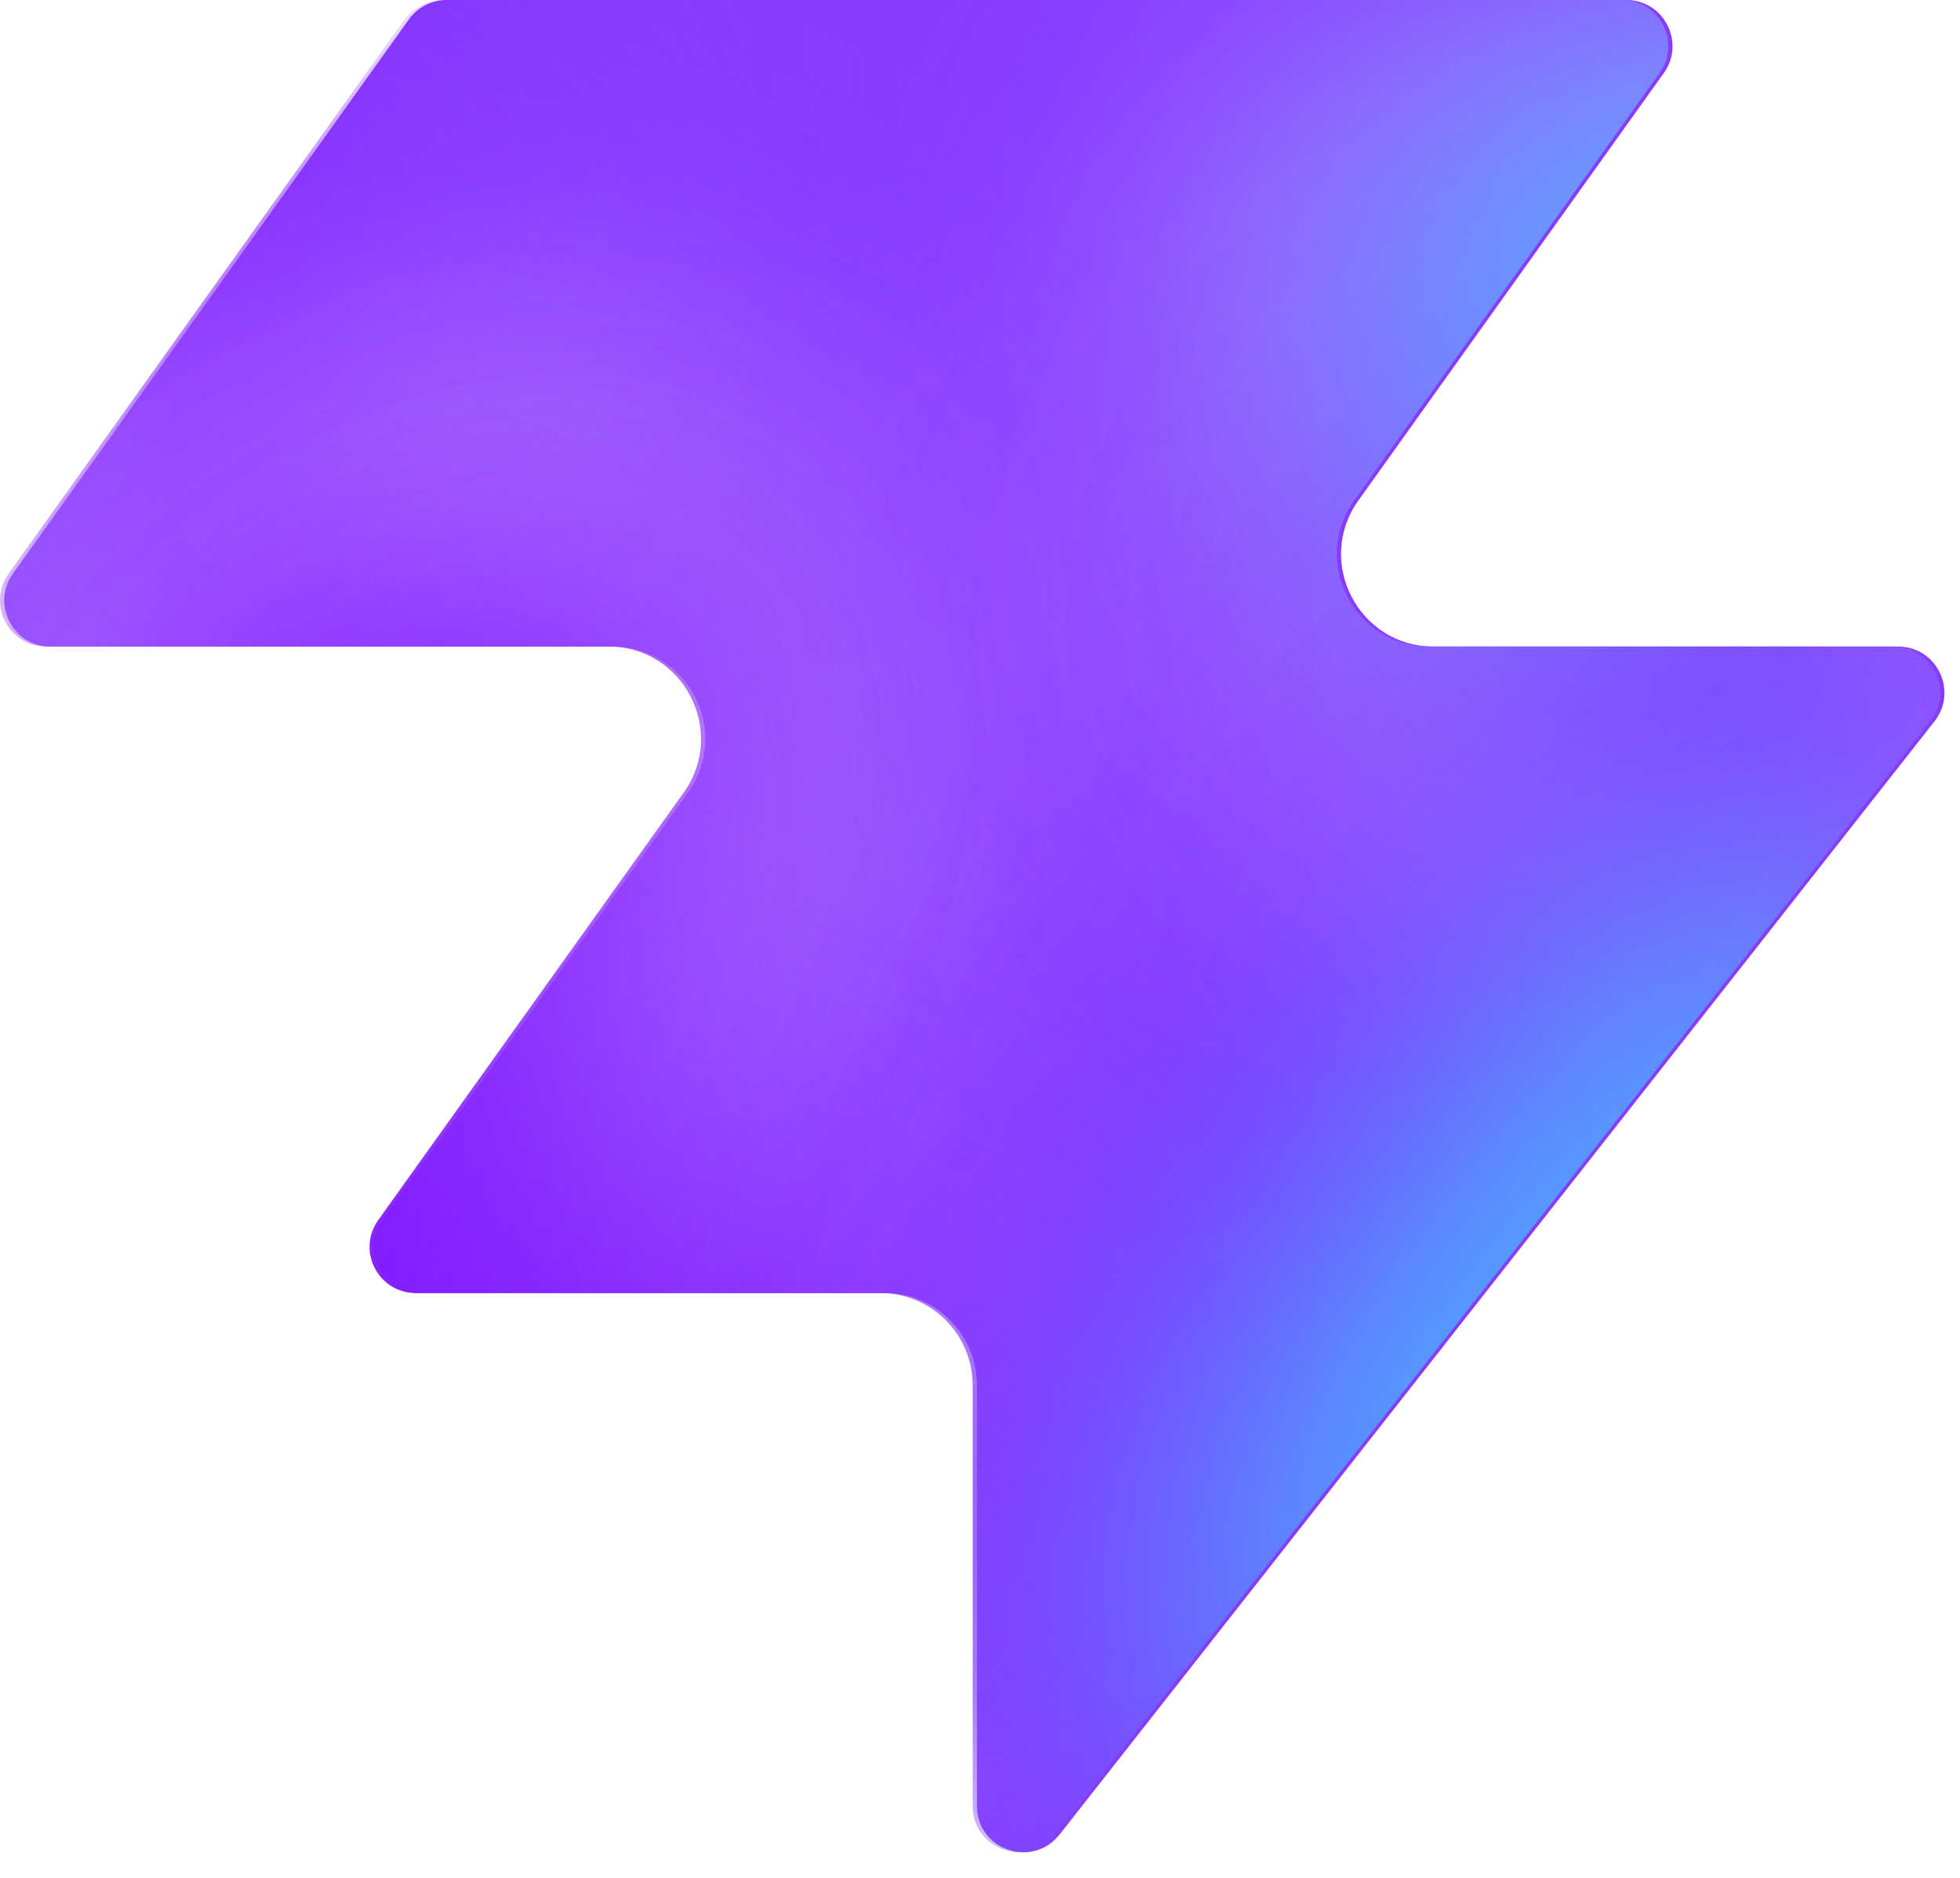
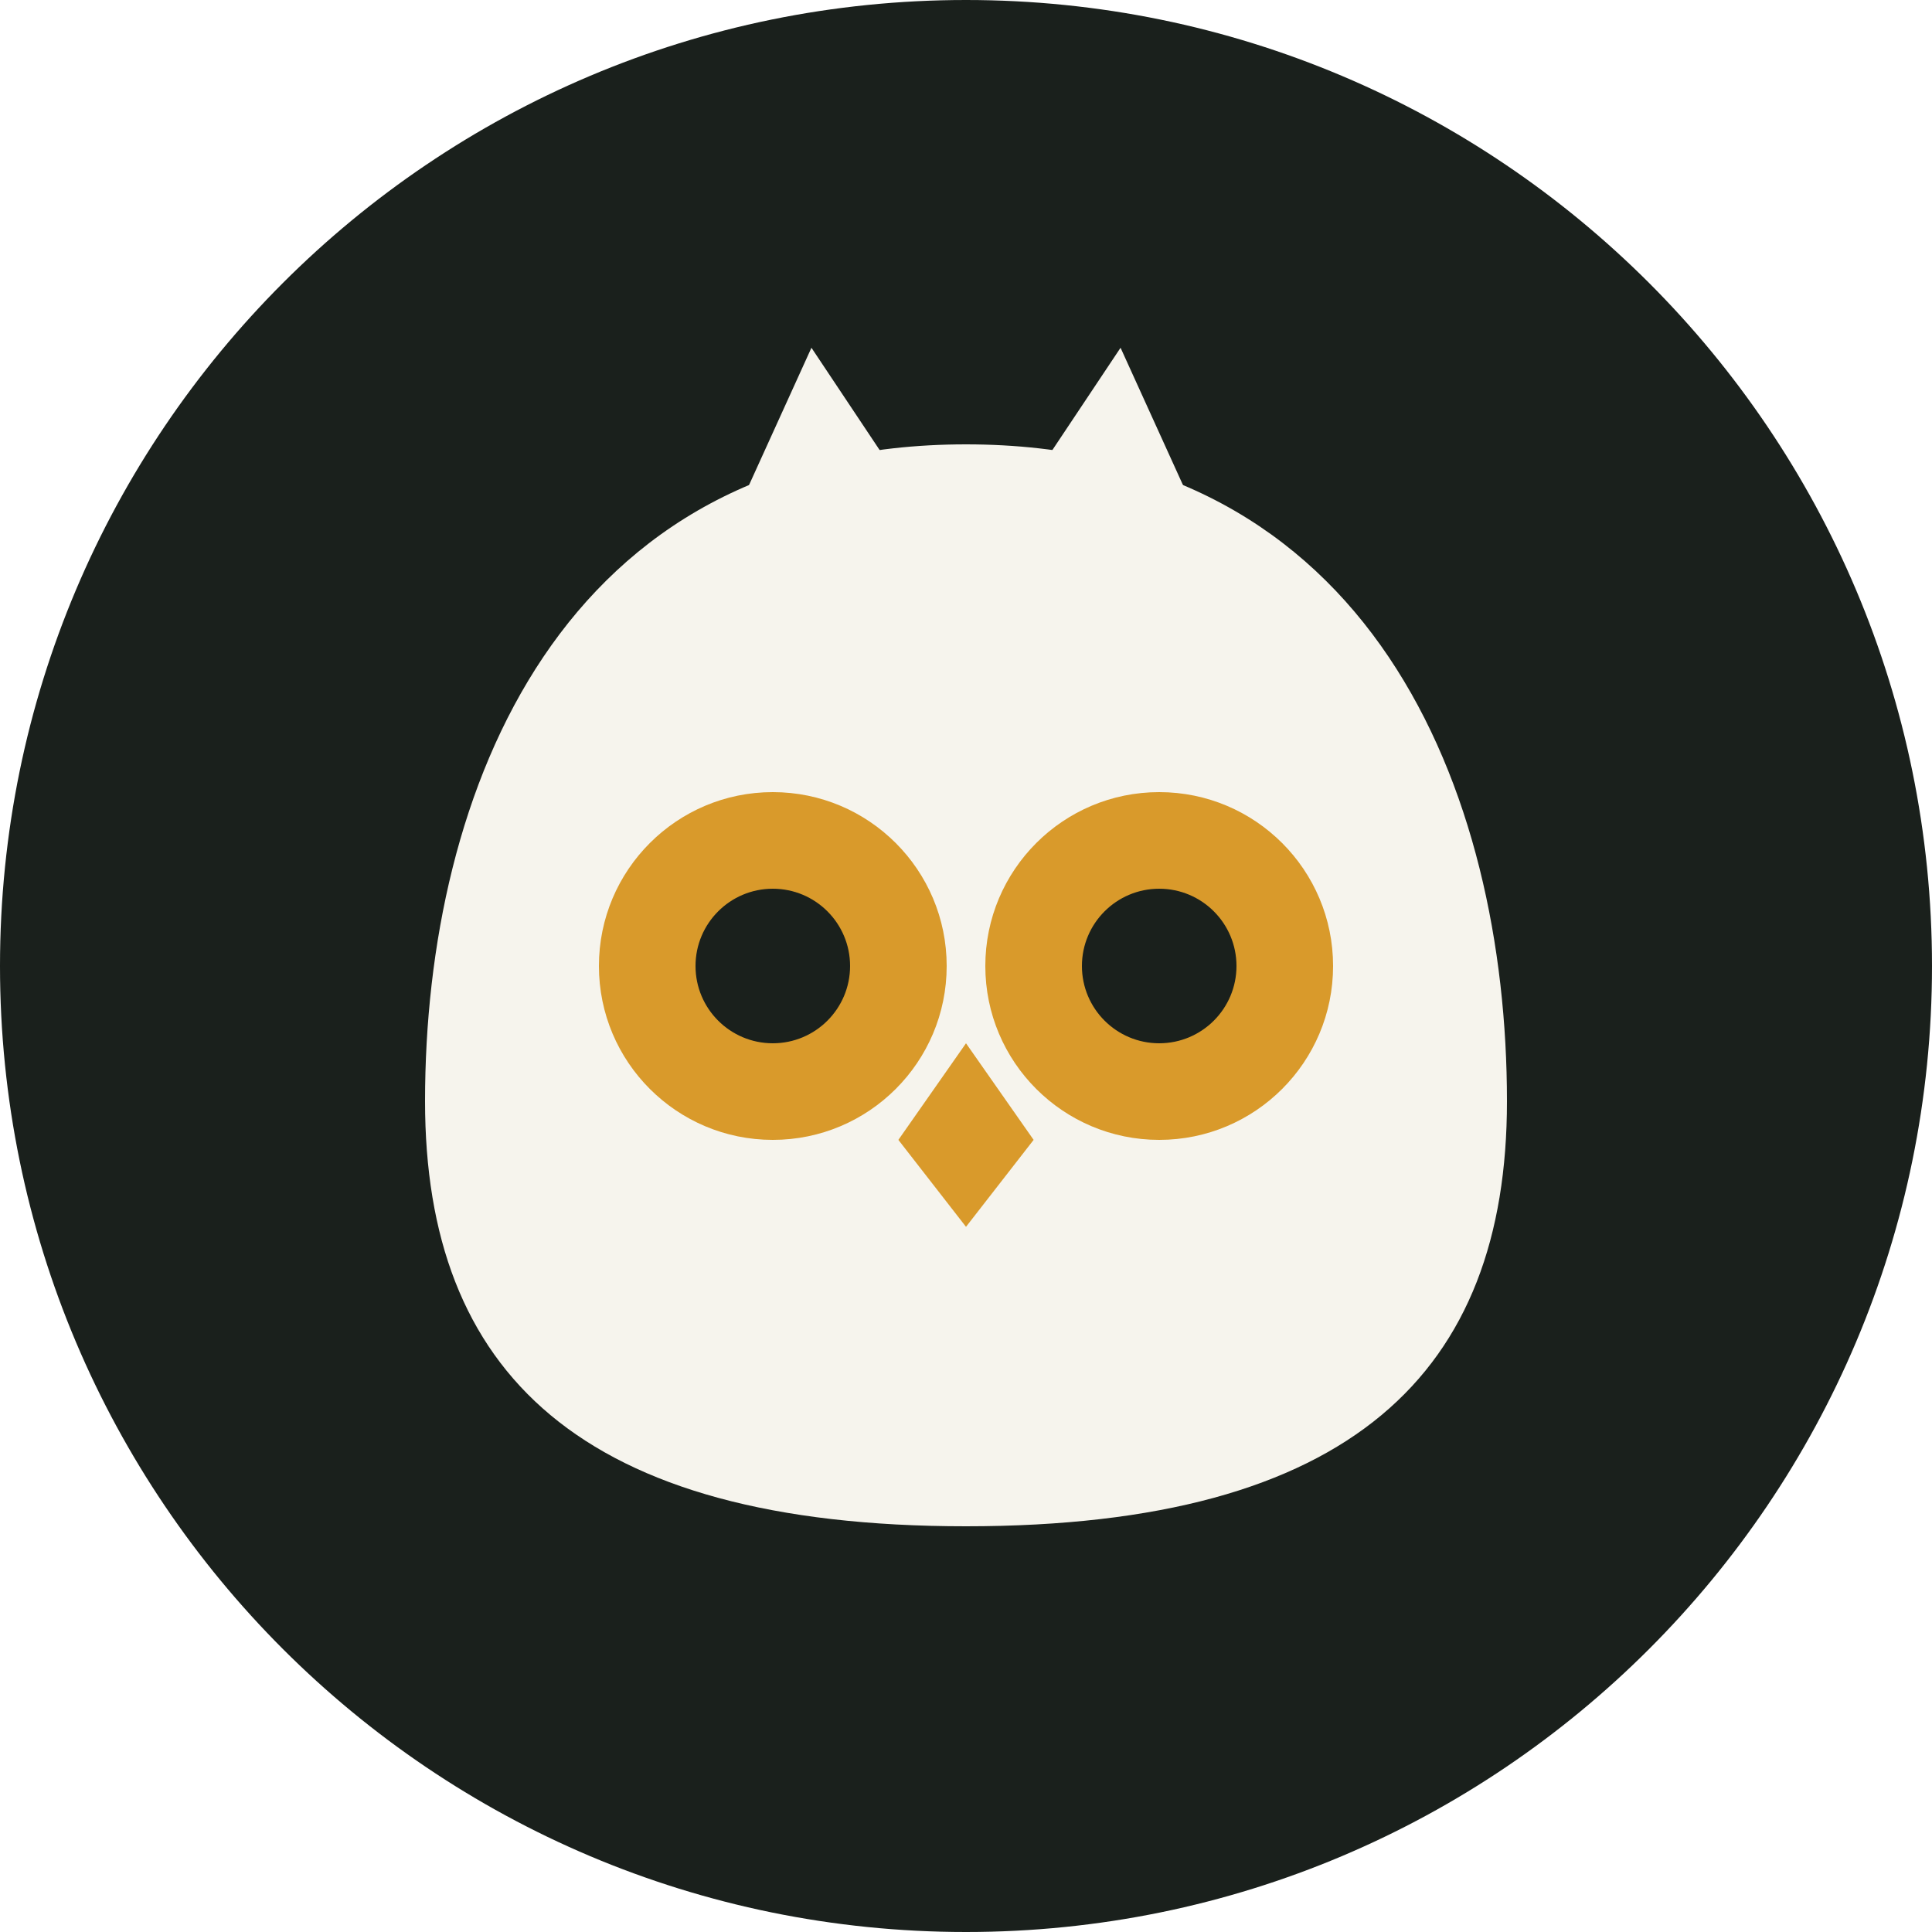
- <svg xmlns="http://www.w3.org/2000/svg" width="48" height="46" fill="none" viewBox="0 0 48 46">
-   <path fill="#863bff" d="M25.946 44.938c-.664.845-2.021.375-2.021-.698V33.937a2.26 2.26 0 0 0-2.262-2.262H10.287c-.92 0-1.456-1.04-.92-1.788l7.48-10.471c1.07-1.497 0-3.578-1.842-3.578H1.237c-.92 0-1.456-1.04-.92-1.788L10.013.474c.214-.297.556-.474.92-.474h28.894c.92 0 1.456 1.04.92 1.788l-7.48 10.471c-1.07 1.498 0 3.579 1.842 3.579h11.377c.943 0 1.473 1.088.89 1.83L25.947 44.94z" style="fill:#863bff;fill:color(display-p3 .525 .23 1);fill-opacity:1" />
-   <mask id="a" width="48" height="46" x="0" y="0" maskUnits="userSpaceOnUse" style="mask-type:alpha">
-     <path fill="#000" d="M25.842 44.938c-.664.844-2.021.375-2.021-.698V33.937a2.26 2.26 0 0 0-2.262-2.262H10.183c-.92 0-1.456-1.04-.92-1.788l7.48-10.471c1.07-1.498 0-3.579-1.842-3.579H1.133c-.92 0-1.456-1.04-.92-1.787L9.91.473c.214-.297.556-.474.92-.474h28.894c.92 0 1.456 1.04.92 1.788l-7.48 10.471c-1.07 1.498 0 3.578 1.842 3.578h11.377c.943 0 1.473 1.088.89 1.832L25.843 44.94z" style="fill:#000;fill-opacity:1" />
-   </mask>
-   <g mask="url(#a)">
-     <g filter="url(#b)">
-       <ellipse cx="5.508" cy="14.704" fill="#ede6ff" rx="5.508" ry="14.704" style="fill:#ede6ff;fill:color(display-p3 .927 .903 1);fill-opacity:1" transform="matrix(.00324 1 1 -.00324 -4.47 31.516)" />
-     </g>
-     <g filter="url(#c)">
-       <ellipse cx="10.399" cy="29.851" fill="#ede6ff" rx="10.399" ry="29.851" style="fill:#ede6ff;fill:color(display-p3 .927 .903 1);fill-opacity:1" transform="matrix(.00324 1 1 -.00324 -39.328 7.883)" />
-     </g>
-     <g filter="url(#d)">
-       <ellipse cx="5.508" cy="30.487" fill="#7e14ff" rx="5.508" ry="30.487" style="fill:#7e14ff;fill:color(display-p3 .492 .077 1);fill-opacity:1" transform="rotate(89.814 -25.913 -14.639)scale(1 -1)" />
-     </g>
-     <g filter="url(#e)">
-       <ellipse cx="5.508" cy="30.599" fill="#7e14ff" rx="5.508" ry="30.599" style="fill:#7e14ff;fill:color(display-p3 .492 .077 1);fill-opacity:1" transform="rotate(89.814 -32.644 -3.334)scale(1 -1)" />
-     </g>
-     <g filter="url(#f)">
-       <ellipse cx="5.508" cy="30.599" fill="#7e14ff" rx="5.508" ry="30.599" style="fill:#7e14ff;fill:color(display-p3 .492 .077 1);fill-opacity:1" transform="matrix(.00324 1 1 -.00324 -34.34 30.47)" />
-     </g>
-     <g filter="url(#g)">
-       <ellipse cx="14.072" cy="22.078" fill="#ede6ff" rx="14.072" ry="22.078" style="fill:#ede6ff;fill:color(display-p3 .927 .903 1);fill-opacity:1" transform="rotate(93.35 24.506 48.493)scale(-1 1)" />
-     </g>
-     <g filter="url(#h)">
-       <ellipse cx="3.47" cy="21.501" fill="#7e14ff" rx="3.47" ry="21.501" style="fill:#7e14ff;fill:color(display-p3 .492 .077 1);fill-opacity:1" transform="rotate(89.009 28.708 47.59)scale(-1 1)" />
-     </g>
-     <g filter="url(#i)">
-       <ellipse cx="3.47" cy="21.501" fill="#7e14ff" rx="3.47" ry="21.501" style="fill:#7e14ff;fill:color(display-p3 .492 .077 1);fill-opacity:1" transform="rotate(89.009 28.708 47.59)scale(-1 1)" />
-     </g>
-     <g filter="url(#j)">
-       <ellipse cx=".387" cy="8.972" fill="#7e14ff" rx="4.407" ry="29.108" style="fill:#7e14ff;fill:color(display-p3 .492 .077 1);fill-opacity:1" transform="rotate(39.51 .387 8.972)" />
-     </g>
-     <g filter="url(#k)">
-       <ellipse cx="47.523" cy="-6.092" fill="#7e14ff" rx="4.407" ry="29.108" style="fill:#7e14ff;fill:color(display-p3 .492 .077 1);fill-opacity:1" transform="rotate(37.892 47.523 -6.092)" />
-     </g>
-     <g filter="url(#l)">
-       <ellipse cx="41.412" cy="6.333" fill="#47bfff" rx="5.971" ry="9.665" style="fill:#47bfff;fill:color(display-p3 .28 .748 1);fill-opacity:1" transform="rotate(37.892 41.412 6.333)" />
-     </g>
-     <g filter="url(#m)">
-       <ellipse cx="-1.879" cy="38.332" fill="#7e14ff" rx="4.407" ry="29.108" style="fill:#7e14ff;fill:color(display-p3 .492 .077 1);fill-opacity:1" transform="rotate(37.892 -1.88 38.332)" />
-     </g>
-     <g filter="url(#n)">
-       <ellipse cx="-1.879" cy="38.332" fill="#7e14ff" rx="4.407" ry="29.108" style="fill:#7e14ff;fill:color(display-p3 .492 .077 1);fill-opacity:1" transform="rotate(37.892 -1.88 38.332)" />
-     </g>
-     <g filter="url(#o)">
-       <ellipse cx="35.651" cy="29.907" fill="#7e14ff" rx="4.407" ry="29.108" style="fill:#7e14ff;fill:color(display-p3 .492 .077 1);fill-opacity:1" transform="rotate(37.892 35.651 29.907)" />
-     </g>
-     <g filter="url(#p)">
-       <ellipse cx="38.418" cy="32.4" fill="#47bfff" rx="5.971" ry="15.297" style="fill:#47bfff;fill:color(display-p3 .28 .748 1);fill-opacity:1" transform="rotate(37.892 38.418 32.4)" />
-     </g>
-   </g>
-   <defs>
-     <filter id="b" width="60.045" height="41.654" x="-19.77" y="16.149" color-interpolation-filters="sRGB" filterUnits="userSpaceOnUse">
-       <feFlood flood-opacity="0" result="BackgroundImageFix" />
-       <feBlend in="SourceGraphic" in2="BackgroundImageFix" result="shape" />
-       <feGaussianBlur result="effect1_foregroundBlur_2002_17158" stdDeviation="7.659" />
-     </filter>
-     <filter id="c" width="90.34" height="51.437" x="-54.613" y="-7.533" color-interpolation-filters="sRGB" filterUnits="userSpaceOnUse">
-       <feFlood flood-opacity="0" result="BackgroundImageFix" />
-       <feBlend in="SourceGraphic" in2="BackgroundImageFix" result="shape" />
-       <feGaussianBlur result="effect1_foregroundBlur_2002_17158" stdDeviation="7.659" />
-     </filter>
-     <filter id="d" width="79.355" height="29.4" x="-49.64" y="2.03" color-interpolation-filters="sRGB" filterUnits="userSpaceOnUse">
-       <feFlood flood-opacity="0" result="BackgroundImageFix" />
-       <feBlend in="SourceGraphic" in2="BackgroundImageFix" result="shape" />
-       <feGaussianBlur result="effect1_foregroundBlur_2002_17158" stdDeviation="4.596" />
-     </filter>
-     <filter id="e" width="79.579" height="29.4" x="-45.045" y="20.029" color-interpolation-filters="sRGB" filterUnits="userSpaceOnUse">
-       <feFlood flood-opacity="0" result="BackgroundImageFix" />
-       <feBlend in="SourceGraphic" in2="BackgroundImageFix" result="shape" />
-       <feGaussianBlur result="effect1_foregroundBlur_2002_17158" stdDeviation="4.596" />
-     </filter>
-     <filter id="f" width="79.579" height="29.4" x="-43.513" y="21.178" color-interpolation-filters="sRGB" filterUnits="userSpaceOnUse">
-       <feFlood flood-opacity="0" result="BackgroundImageFix" />
-       <feBlend in="SourceGraphic" in2="BackgroundImageFix" result="shape" />
-       <feGaussianBlur result="effect1_foregroundBlur_2002_17158" stdDeviation="4.596" />
-     </filter>
-     <filter id="g" width="74.749" height="58.852" x="15.756" y="-17.901" color-interpolation-filters="sRGB" filterUnits="userSpaceOnUse">
-       <feFlood flood-opacity="0" result="BackgroundImageFix" />
-       <feBlend in="SourceGraphic" in2="BackgroundImageFix" result="shape" />
-       <feGaussianBlur result="effect1_foregroundBlur_2002_17158" stdDeviation="7.659" />
-     </filter>
-     <filter id="h" width="61.377" height="25.362" x="23.548" y="2.284" color-interpolation-filters="sRGB" filterUnits="userSpaceOnUse">
-       <feFlood flood-opacity="0" result="BackgroundImageFix" />
-       <feBlend in="SourceGraphic" in2="BackgroundImageFix" result="shape" />
-       <feGaussianBlur result="effect1_foregroundBlur_2002_17158" stdDeviation="4.596" />
-     </filter>
-     <filter id="i" width="61.377" height="25.362" x="23.548" y="2.284" color-interpolation-filters="sRGB" filterUnits="userSpaceOnUse">
-       <feFlood flood-opacity="0" result="BackgroundImageFix" />
-       <feBlend in="SourceGraphic" in2="BackgroundImageFix" result="shape" />
-       <feGaussianBlur result="effect1_foregroundBlur_2002_17158" stdDeviation="4.596" />
-     </filter>
-     <filter id="j" width="56.045" height="63.649" x="-27.636" y="-22.853" color-interpolation-filters="sRGB" filterUnits="userSpaceOnUse">
-       <feFlood flood-opacity="0" result="BackgroundImageFix" />
-       <feBlend in="SourceGraphic" in2="BackgroundImageFix" result="shape" />
-       <feGaussianBlur result="effect1_foregroundBlur_2002_17158" stdDeviation="4.596" />
-     </filter>
-     <filter id="k" width="54.814" height="64.646" x="20.116" y="-38.415" color-interpolation-filters="sRGB" filterUnits="userSpaceOnUse">
-       <feFlood flood-opacity="0" result="BackgroundImageFix" />
-       <feBlend in="SourceGraphic" in2="BackgroundImageFix" result="shape" />
-       <feGaussianBlur result="effect1_foregroundBlur_2002_17158" stdDeviation="4.596" />
-     </filter>
-     <filter id="l" width="33.541" height="35.313" x="24.641" y="-11.323" color-interpolation-filters="sRGB" filterUnits="userSpaceOnUse">
-       <feFlood flood-opacity="0" result="BackgroundImageFix" />
-       <feBlend in="SourceGraphic" in2="BackgroundImageFix" result="shape" />
-       <feGaussianBlur result="effect1_foregroundBlur_2002_17158" stdDeviation="4.596" />
-     </filter>
-     <filter id="m" width="54.814" height="64.646" x="-29.286" y="6.009" color-interpolation-filters="sRGB" filterUnits="userSpaceOnUse">
-       <feFlood flood-opacity="0" result="BackgroundImageFix" />
-       <feBlend in="SourceGraphic" in2="BackgroundImageFix" result="shape" />
-       <feGaussianBlur result="effect1_foregroundBlur_2002_17158" stdDeviation="4.596" />
-     </filter>
-     <filter id="n" width="54.814" height="64.646" x="-29.286" y="6.009" color-interpolation-filters="sRGB" filterUnits="userSpaceOnUse">
-       <feFlood flood-opacity="0" result="BackgroundImageFix" />
-       <feBlend in="SourceGraphic" in2="BackgroundImageFix" result="shape" />
-       <feGaussianBlur result="effect1_foregroundBlur_2002_17158" stdDeviation="4.596" />
-     </filter>
-     <filter id="o" width="54.814" height="64.646" x="8.244" y="-2.416" color-interpolation-filters="sRGB" filterUnits="userSpaceOnUse">
-       <feFlood flood-opacity="0" result="BackgroundImageFix" />
-       <feBlend in="SourceGraphic" in2="BackgroundImageFix" result="shape" />
-       <feGaussianBlur result="effect1_foregroundBlur_2002_17158" stdDeviation="4.596" />
-     </filter>
-     <filter id="p" width="39.409" height="43.623" x="18.713" y="10.588" color-interpolation-filters="sRGB" filterUnits="userSpaceOnUse">
-       <feFlood flood-opacity="0" result="BackgroundImageFix" />
-       <feBlend in="SourceGraphic" in2="BackgroundImageFix" result="shape" />
-       <feGaussianBlur result="effect1_foregroundBlur_2002_17158" stdDeviation="4.596" />
-     </filter>
-   </defs>
+ <svg xmlns="http://www.w3.org/2000/svg" viewBox="0 0 200 200">
+   <circle cx="100" cy="100" r="100" fill="#1A201C" />
+   <path d="M 74 58 L 84 36 L 96 54 Z" fill="#F6F4ED" />
+   <path d="M 126 58 L 116 36 L 104 54 Z" fill="#F6F4ED" />
+   <path d="M 100 46 C 142 46 156 82 156 114 C 156 142 140 158 100 158 C 60 158 44 142 44 114 C 44 82 58 46 100 46 Z" fill="#F6F4ED" />
+   <circle cx="80" cy="100" r="18" fill="#D99A2B" />
+   <circle cx="120" cy="100" r="18" fill="#D99A2B" />
+   <circle cx="80" cy="100" r="8" fill="#1A201C" />
+   <circle cx="120" cy="100" r="8" fill="#1A201C" />
+   <path d="M 100 108 L 107 118 L 100 127 L 93 118 Z" fill="#D99A2B" />
</svg>
